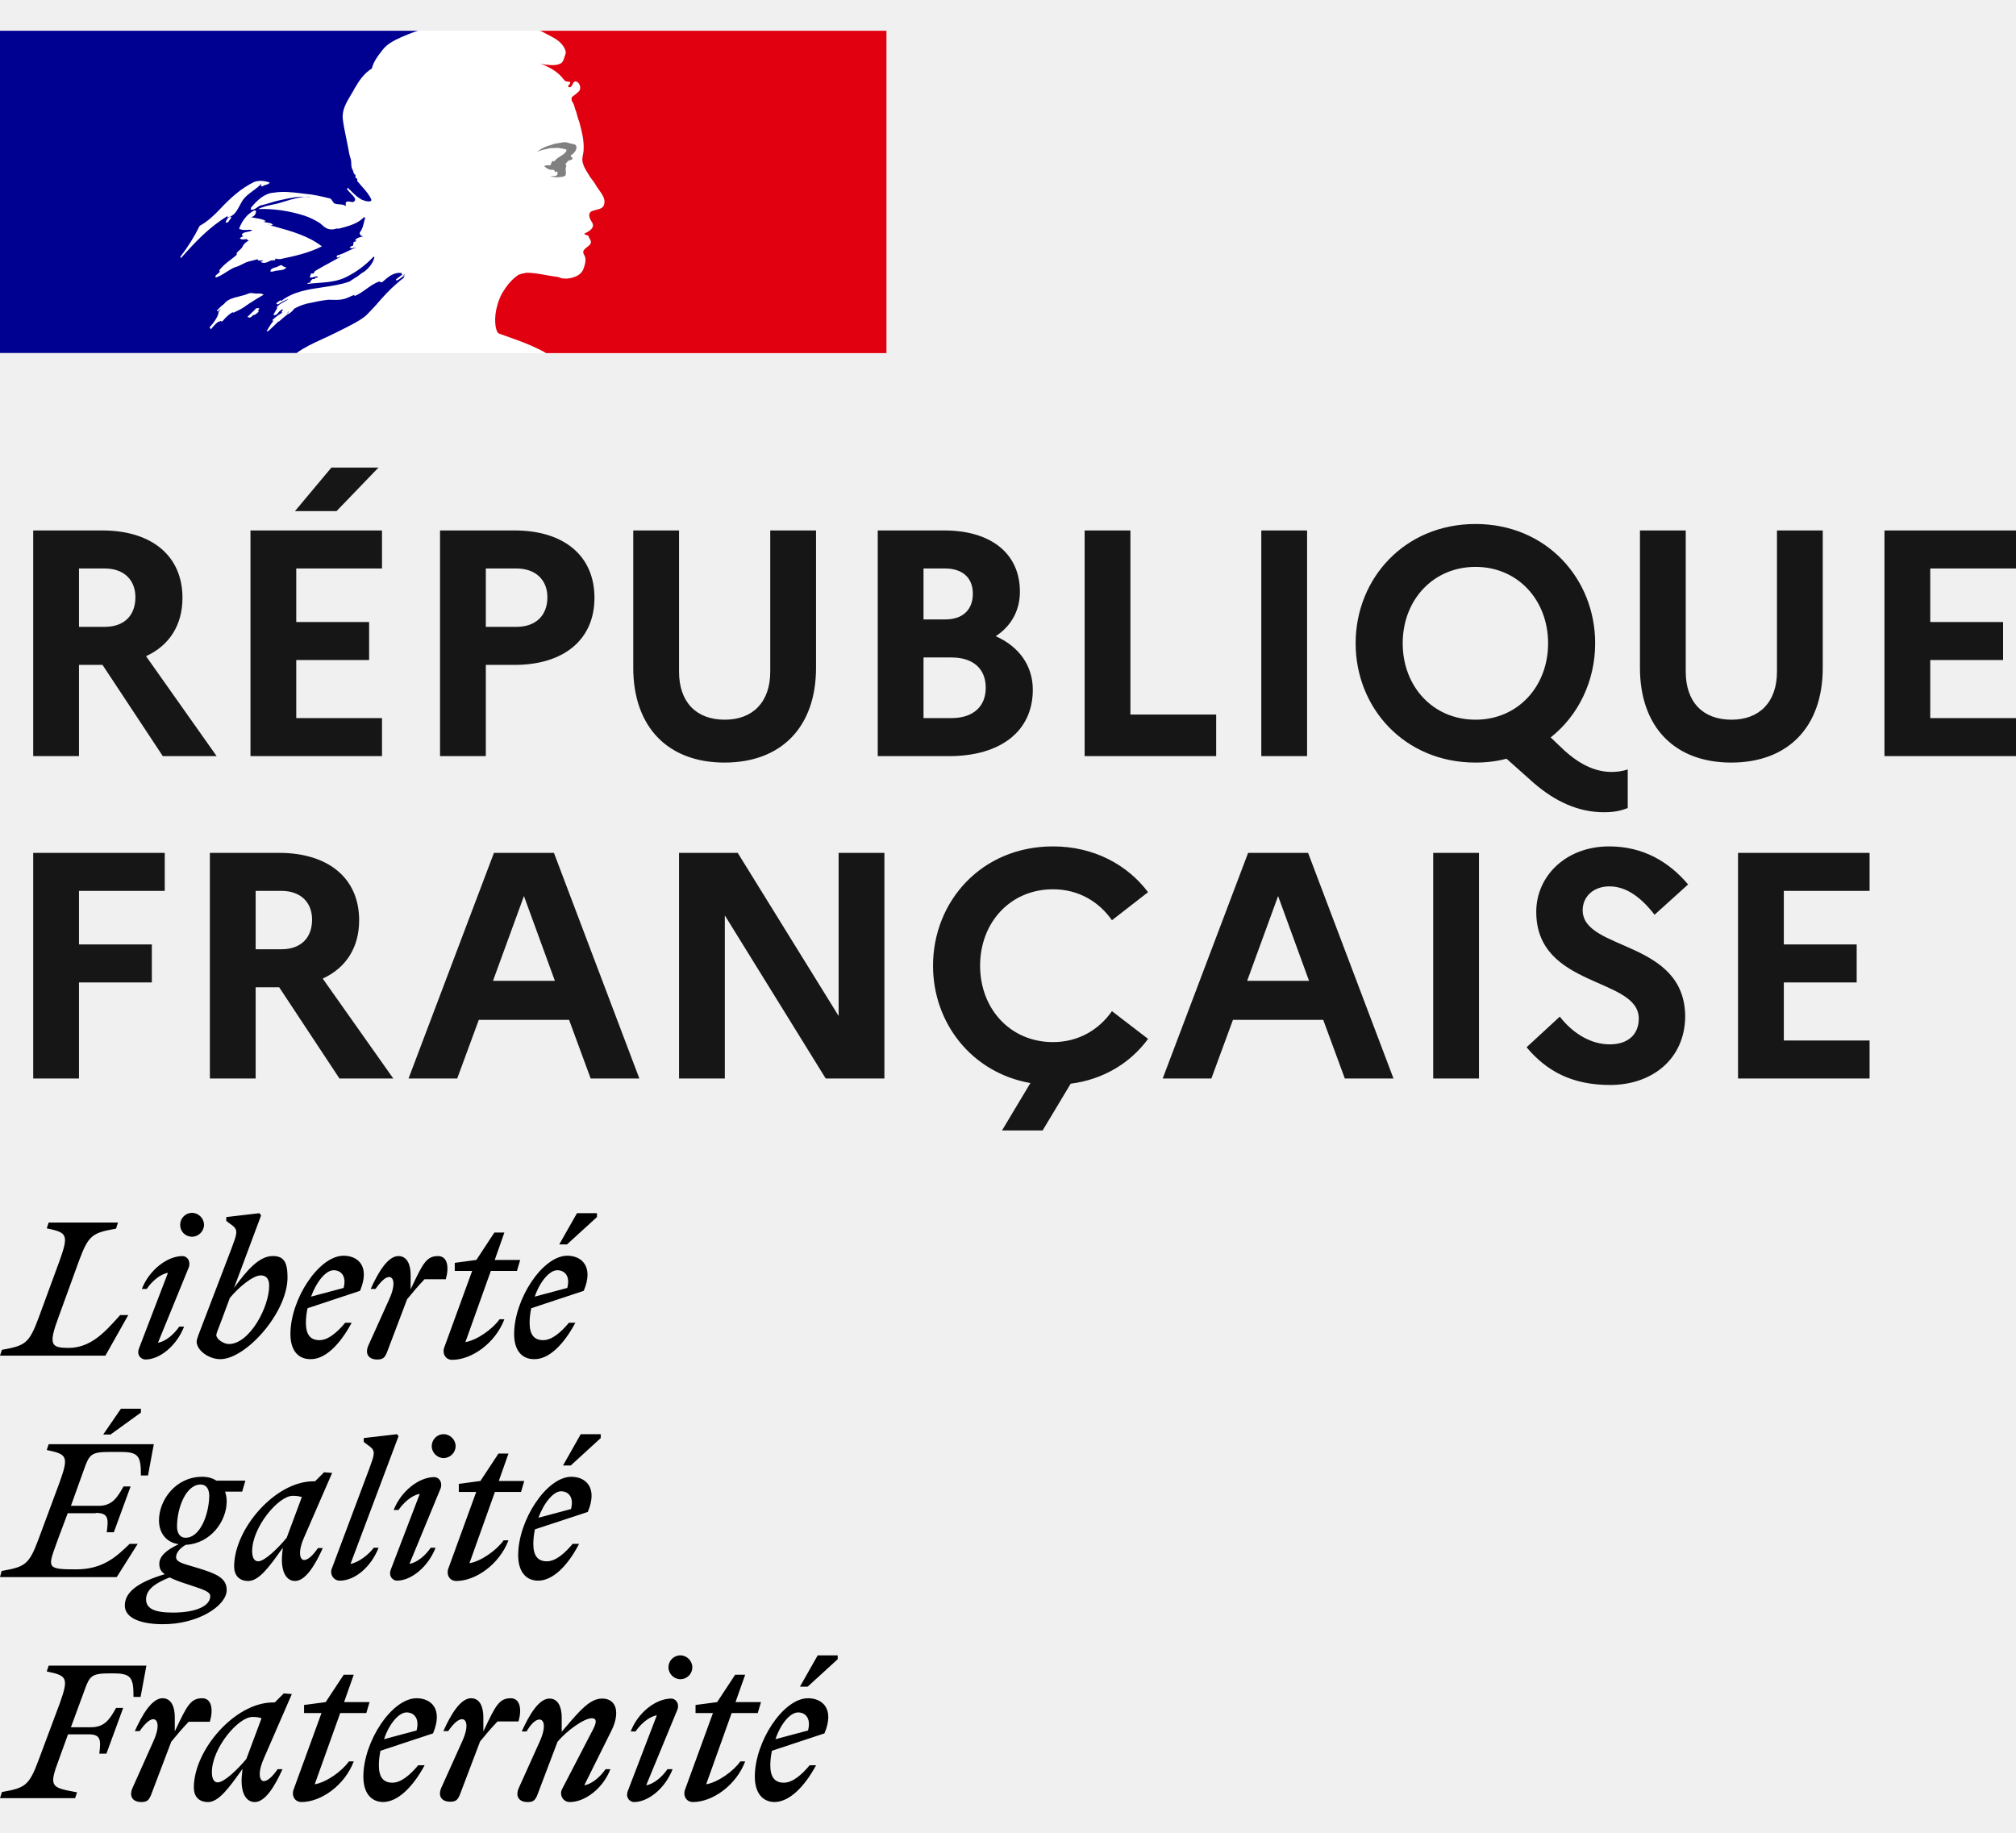
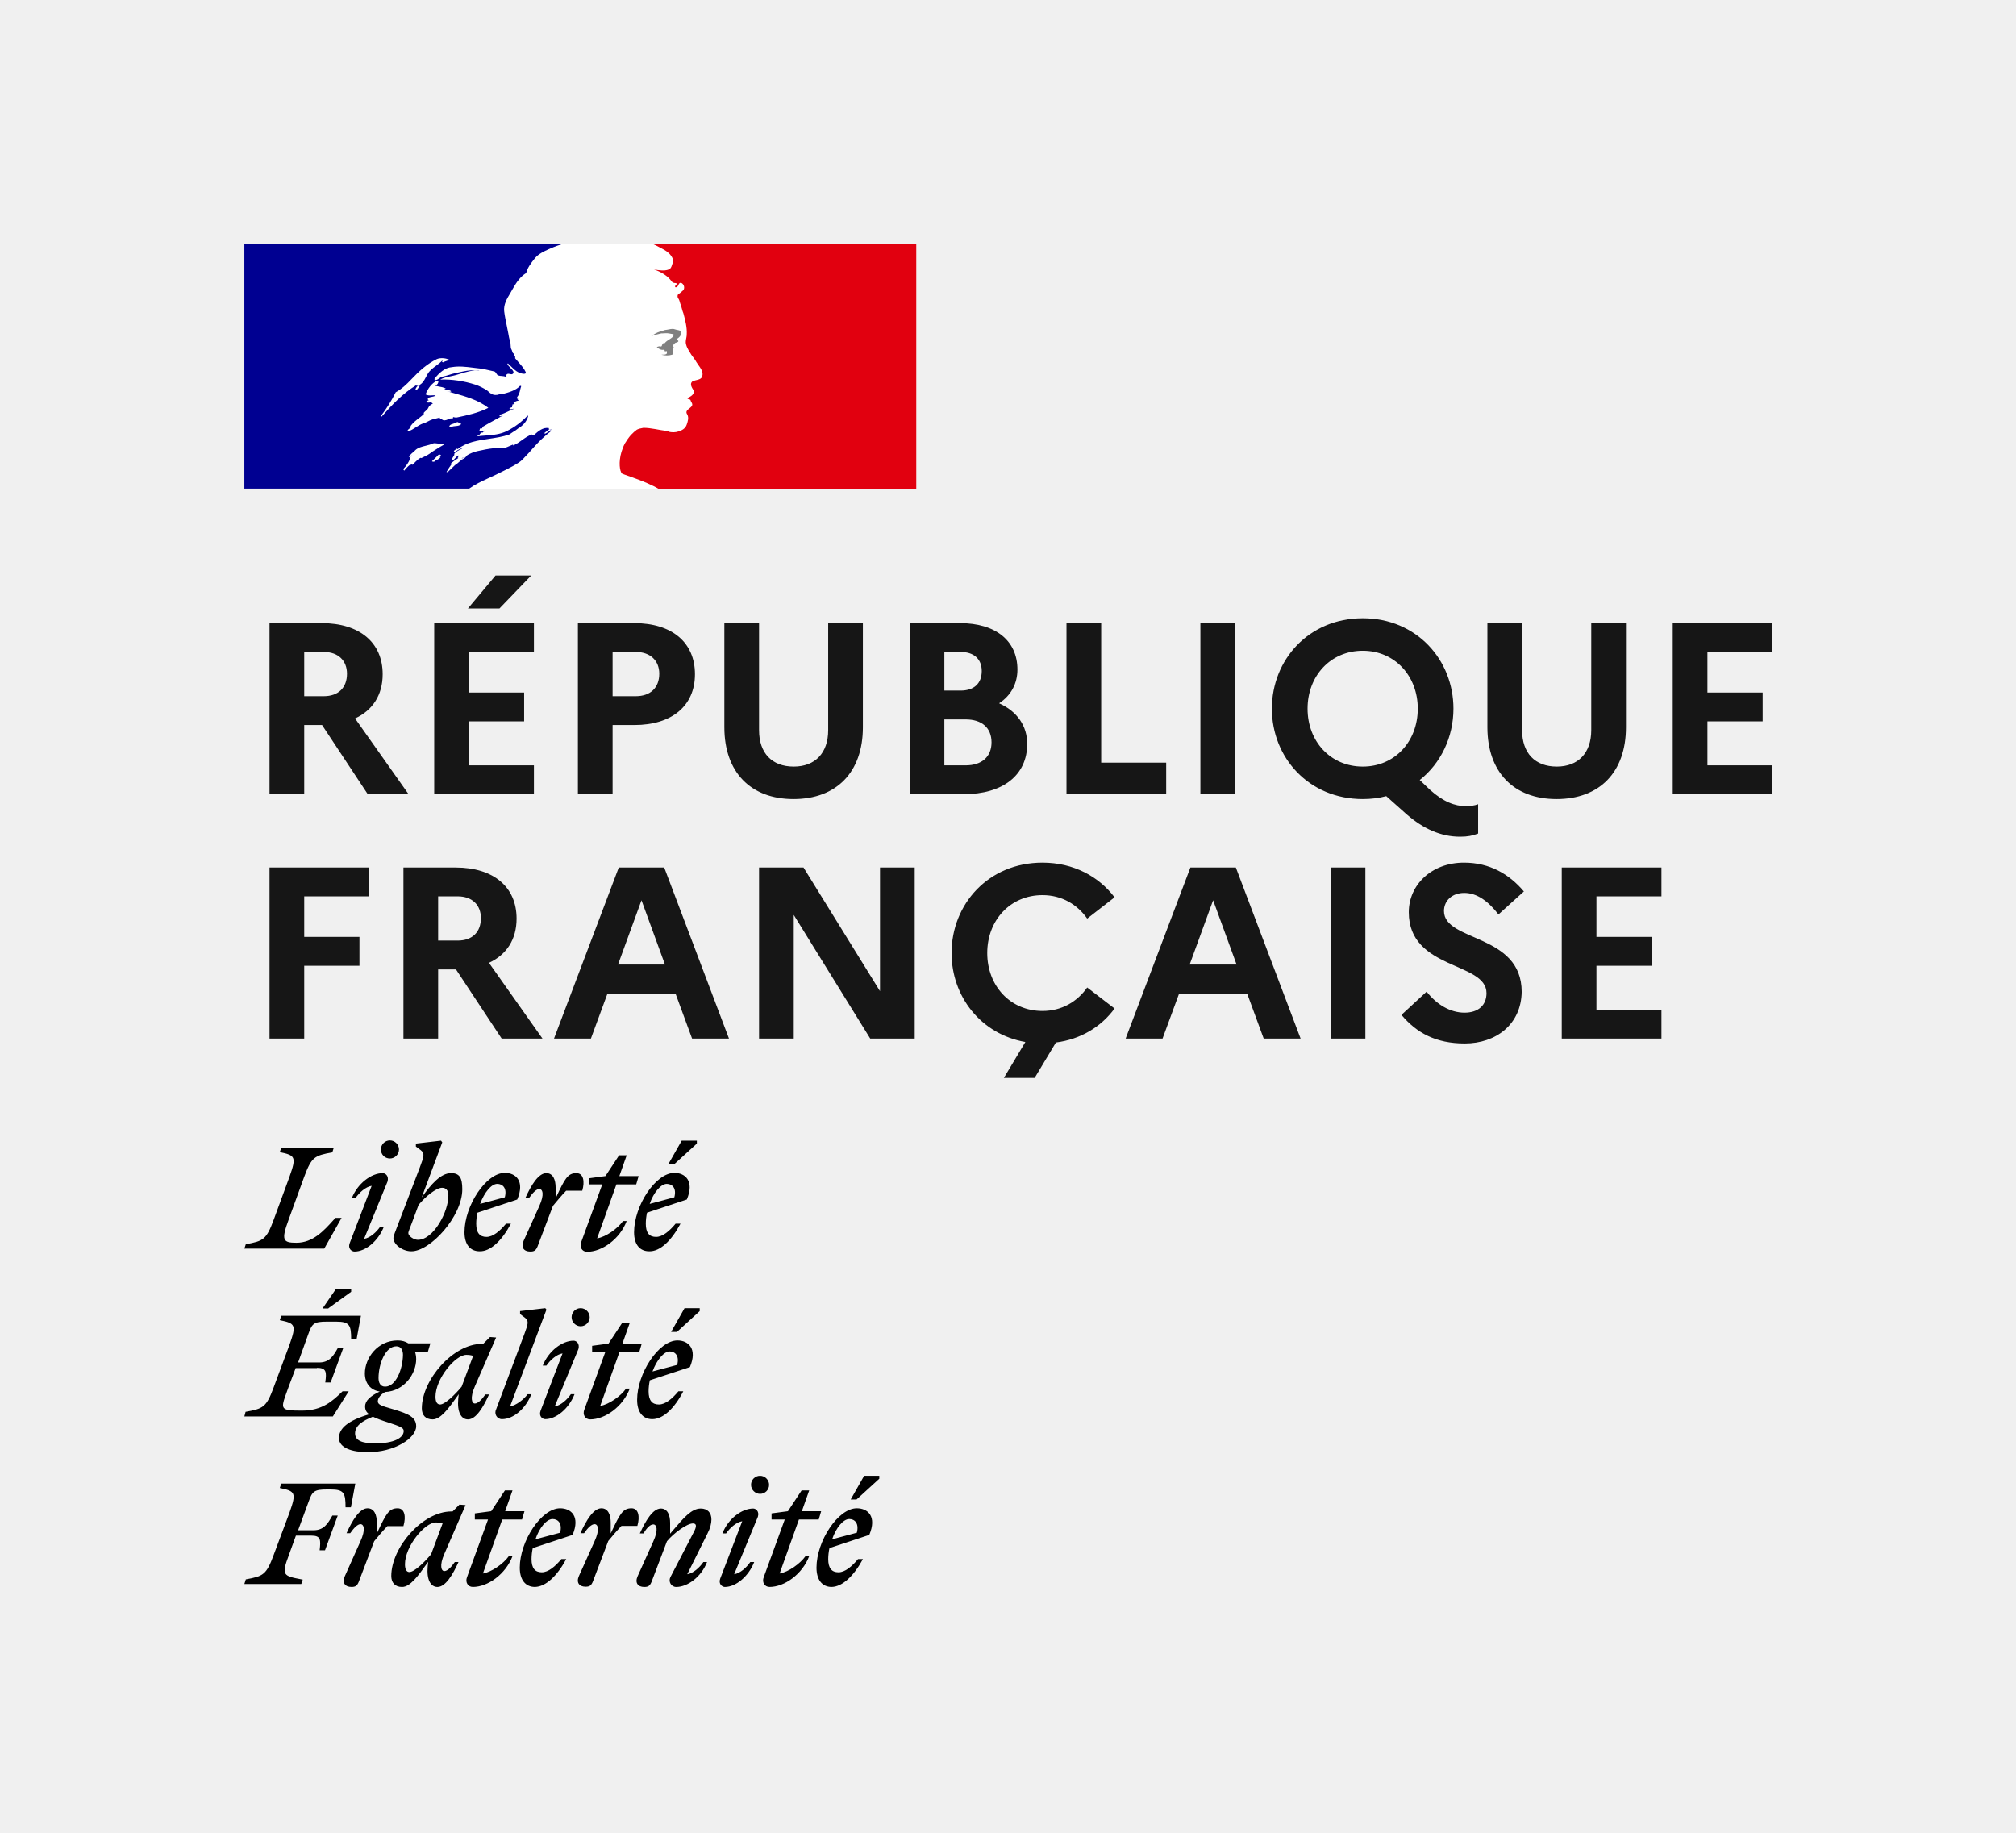
- <svg xmlns="http://www.w3.org/2000/svg" width="99" height="90" viewBox="12 12 75.039 65.93" fill="none">
+ <svg xmlns="http://www.w3.org/2000/svg" width="99" height="90" viewBox="0 0 99 90" fill="none">
  <rect width="33" height="12" transform="translate(12 12)" fill="white" />
  <path d="M22.656 22.55C22.66 22.55 22.664 22.544 22.664 22.544C22.696 22.52 22.728 22.491 22.756 22.456C22.752 22.456 22.748 22.456 22.744 22.45C22.716 22.479 22.684 22.515 22.656 22.55Z" fill="#000091" />
  <path d="M27.069 21.063L27 21.123C27.04 21.113 27.069 21.103 27.069 21.063Z" fill="#000091" />
  <path d="M25.643 22.582C25.77 22.453 25.898 22.317 26.026 22.177H26.022C26.262 21.904 26.495 21.643 26.774 21.405C26.859 21.327 26.94 21.261 27.018 21.206C27.029 21.195 27.035 21.178 27.041 21.161C27.047 21.144 27.052 21.127 27.064 21.117C27.009 21.138 26.965 21.171 26.921 21.205C26.875 21.239 26.829 21.274 26.77 21.296C26.747 21.296 26.723 21.273 26.747 21.249C26.828 21.191 26.909 21.128 26.987 21.066H26.971C26.948 21.066 26.948 21.043 26.948 21.019C26.66 20.974 26.438 21.171 26.24 21.347L26.227 21.358C26.197 21.374 26.168 21.358 26.145 21.346C26.133 21.34 26.123 21.335 26.115 21.335C25.94 21.394 25.788 21.502 25.636 21.611C25.496 21.712 25.355 21.813 25.193 21.877V21.83C25.138 21.849 25.084 21.873 25.03 21.898C24.95 21.934 24.87 21.971 24.787 21.989C24.635 22.025 24.494 22.02 24.358 22.016C24.313 22.014 24.269 22.013 24.225 22.013C23.977 22.038 23.732 22.091 23.487 22.144L23.408 22.161C23.404 22.163 23.4 22.164 23.396 22.165C23.392 22.166 23.388 22.167 23.384 22.169C23.237 22.208 23.102 22.262 22.966 22.34L22.951 22.348C22.945 22.355 22.94 22.361 22.935 22.367C22.929 22.374 22.924 22.381 22.919 22.387C22.873 22.442 22.83 22.488 22.765 22.523C22.667 22.572 22.583 22.648 22.5 22.722C22.465 22.754 22.429 22.786 22.393 22.816C22.385 22.823 22.369 22.827 22.358 22.827C22.238 22.944 22.118 23.061 21.994 23.174C21.986 23.182 21.951 23.186 21.924 23.182C21.924 23.182 21.928 23.182 21.928 23.178L21.939 23.154L21.998 23.061C22.009 23.043 22.02 23.026 22.03 23.008C22.041 22.991 22.052 22.973 22.063 22.956C22.094 22.909 22.125 22.862 22.16 22.819C22.168 22.808 22.168 22.796 22.16 22.788C22.152 22.78 22.141 22.776 22.129 22.776C22.242 22.668 22.373 22.574 22.509 22.492V22.488C22.493 22.492 22.47 22.48 22.482 22.465C22.493 22.451 22.502 22.434 22.511 22.419L22.52 22.402C22.523 22.399 22.523 22.396 22.524 22.393C22.525 22.39 22.526 22.387 22.528 22.383C22.526 22.379 22.523 22.376 22.52 22.373C22.518 22.37 22.515 22.367 22.513 22.364L22.489 22.379C22.461 22.397 22.432 22.416 22.408 22.438C22.391 22.452 22.375 22.473 22.359 22.493C22.323 22.538 22.286 22.586 22.23 22.586C22.226 22.586 22.207 22.586 22.195 22.582C22.183 22.582 22.176 22.578 22.172 22.574C22.172 22.572 22.172 22.571 22.172 22.57C22.173 22.57 22.174 22.57 22.176 22.57C22.176 22.57 22.18 22.566 22.18 22.562C22.18 22.562 22.18 22.558 22.183 22.558C22.186 22.555 22.187 22.552 22.189 22.549C22.191 22.546 22.193 22.543 22.195 22.539C22.197 22.535 22.199 22.532 22.201 22.529C22.203 22.526 22.205 22.523 22.207 22.519C22.209 22.517 22.21 22.515 22.211 22.512C22.212 22.509 22.213 22.506 22.215 22.504L22.219 22.496C22.223 22.489 22.227 22.481 22.23 22.473C22.232 22.469 22.234 22.466 22.236 22.463C22.238 22.46 22.24 22.457 22.242 22.453C22.247 22.445 22.252 22.437 22.257 22.428C22.262 22.419 22.267 22.41 22.273 22.402C22.276 22.395 22.28 22.387 22.288 22.379C22.292 22.371 22.296 22.364 22.3 22.358C22.304 22.351 22.308 22.344 22.311 22.336C22.323 22.317 22.311 22.301 22.296 22.297C22.338 22.243 22.389 22.196 22.451 22.161H22.443C22.497 22.134 22.552 22.103 22.606 22.071C22.638 22.053 22.671 22.034 22.703 22.017C22.714 22.005 22.726 21.993 22.741 21.986C22.613 22.029 22.497 22.087 22.385 22.165C22.385 22.165 22.354 22.177 22.346 22.184C22.346 22.184 22.323 22.192 22.292 22.165C22.288 22.161 22.288 22.157 22.288 22.149C22.302 22.122 22.329 22.104 22.359 22.085C22.381 22.071 22.404 22.056 22.424 22.036C22.447 22.036 22.466 22.036 22.466 22.06C22.912 21.71 23.462 21.629 24.014 21.548C24.354 21.498 24.694 21.448 25.011 21.335C25.044 21.312 25.078 21.289 25.112 21.267C25.146 21.244 25.18 21.222 25.213 21.199C25.269 21.175 25.32 21.135 25.373 21.092C25.426 21.05 25.482 21.006 25.55 20.973C25.728 20.836 25.863 20.68 25.933 20.451C25.933 20.427 25.91 20.404 25.91 20.404C25.616 20.719 25.279 20.969 24.918 21.152C24.575 21.333 24.207 21.36 23.842 21.387C23.705 21.397 23.569 21.407 23.435 21.425C23.458 21.378 23.504 21.378 23.547 21.378C23.547 21.323 23.573 21.299 23.608 21.268C23.617 21.26 23.626 21.251 23.636 21.241H23.702C23.714 21.241 23.719 21.23 23.725 21.218C23.731 21.206 23.737 21.195 23.748 21.195C23.795 21.195 23.861 21.171 23.837 21.171C23.802 21.126 23.75 21.144 23.693 21.164C23.639 21.183 23.579 21.204 23.524 21.171C23.544 21.149 23.55 21.122 23.556 21.097C23.562 21.071 23.567 21.047 23.59 21.035H23.679C23.679 20.988 23.725 20.945 23.725 20.945C23.927 20.824 24.122 20.718 24.314 20.614C24.442 20.544 24.568 20.476 24.694 20.404C24.668 20.404 24.646 20.414 24.624 20.424C24.589 20.441 24.556 20.456 24.515 20.427C24.539 20.427 24.539 20.411 24.539 20.394C24.539 20.378 24.539 20.361 24.562 20.361C24.707 20.322 24.837 20.259 24.969 20.195C25.062 20.15 25.157 20.104 25.259 20.065C25.229 20.065 25.201 20.073 25.173 20.081C25.12 20.096 25.07 20.111 25.011 20.065C25.027 20.057 25.039 20.047 25.051 20.038C25.076 20.018 25.1 19.999 25.147 19.999V19.932C25.147 19.909 25.17 19.909 25.193 19.909C25.17 19.909 25.147 19.886 25.147 19.886C25.159 19.861 25.183 19.856 25.21 19.85C25.234 19.845 25.261 19.84 25.282 19.819C25.259 19.819 25.216 19.819 25.216 19.796C25.282 19.706 25.395 19.683 25.507 19.66C25.495 19.636 25.473 19.636 25.454 19.636C25.434 19.636 25.418 19.636 25.418 19.613C25.418 19.59 25.441 19.59 25.464 19.59H25.418C25.381 19.571 25.388 19.538 25.392 19.516C25.394 19.51 25.395 19.504 25.395 19.5C25.486 19.393 25.516 19.266 25.545 19.14C25.56 19.079 25.575 19.017 25.596 18.958C25.573 18.958 25.55 18.958 25.55 18.935C25.332 19.177 24.987 19.268 24.659 19.355L24.628 19.364H24.515C24.403 19.41 24.244 19.41 24.132 19.34C24.078 19.312 24.04 19.277 23.999 19.239C23.972 19.214 23.943 19.188 23.907 19.161C23.725 19.048 23.547 18.958 23.346 18.888C22.784 18.709 22.199 18.616 21.614 18.639C21.777 18.549 21.951 18.513 22.127 18.477C22.218 18.458 22.309 18.439 22.4 18.413C22.458 18.396 22.515 18.378 22.572 18.361C22.893 18.263 23.205 18.167 23.547 18.187C23.502 18.171 23.445 18.177 23.392 18.182C23.367 18.185 23.343 18.187 23.322 18.187C23.063 18.168 22.802 18.225 22.529 18.285C22.471 18.298 22.413 18.311 22.354 18.323C22.247 18.346 22.145 18.378 22.044 18.41C21.931 18.445 21.819 18.48 21.699 18.503C21.647 18.52 21.606 18.551 21.565 18.581C21.5 18.628 21.437 18.674 21.339 18.662V18.592C21.564 18.319 21.835 18.051 22.195 18.027C22.543 17.971 22.872 18.011 23.214 18.053C23.272 18.06 23.33 18.067 23.388 18.074C23.669 18.097 23.932 18.159 24.215 18.227L24.244 18.234C24.306 18.234 24.341 18.288 24.375 18.341C24.402 18.384 24.429 18.426 24.469 18.436C24.524 18.455 24.579 18.459 24.634 18.462C24.715 18.468 24.795 18.473 24.876 18.526C24.876 18.51 24.873 18.495 24.87 18.48C24.865 18.45 24.86 18.421 24.876 18.39C24.926 18.339 24.983 18.353 25.039 18.366C25.083 18.376 25.127 18.387 25.166 18.366C25.289 18.29 25.174 18.173 25.058 18.056C25.003 17.999 24.947 17.943 24.918 17.891C24.918 17.867 24.942 17.844 24.942 17.844C24.992 17.89 25.04 17.937 25.087 17.984C25.204 18.101 25.319 18.215 25.48 18.296C25.592 18.343 25.863 18.409 25.817 18.273C25.737 18.096 25.601 17.943 25.464 17.788C25.408 17.725 25.351 17.661 25.298 17.595V17.505C25.262 17.505 25.254 17.492 25.244 17.475C25.24 17.47 25.237 17.464 25.232 17.458V17.369C25.175 17.339 25.163 17.292 25.15 17.244C25.142 17.217 25.135 17.19 25.12 17.166C25.081 17.103 25.078 17.026 25.075 16.946C25.073 16.883 25.07 16.817 25.05 16.757C25.003 16.621 24.984 16.508 24.961 16.371C24.936 16.232 24.908 16.099 24.881 15.968C24.833 15.737 24.787 15.516 24.759 15.284C24.724 14.954 24.89 14.674 25.061 14.389C25.112 14.304 25.163 14.219 25.209 14.131C25.368 13.858 25.546 13.59 25.84 13.406C25.904 13.14 26.079 12.919 26.253 12.698L26.266 12.682C26.438 12.468 26.724 12.337 26.936 12.241L26.96 12.23C27.273 12.09 27.556 12 27.56 12H12V23.996H23.04C23.335 23.782 23.628 23.647 23.977 23.486C24.137 23.413 24.308 23.334 24.496 23.24C24.536 23.22 24.583 23.197 24.636 23.171C24.951 23.016 25.453 22.769 25.643 22.582ZM22.14 20.963C22.096 20.968 22.049 20.972 22.067 20.937C22.083 20.858 22.164 20.835 22.243 20.812C22.276 20.802 22.31 20.792 22.338 20.778L22.351 20.771L22.36 20.766C22.404 20.743 22.457 20.715 22.497 20.731C22.523 20.769 22.556 20.779 22.588 20.788C22.612 20.796 22.635 20.802 22.655 20.821C22.571 20.905 22.474 20.913 22.375 20.921C22.309 20.927 22.242 20.933 22.179 20.96C22.168 20.96 22.154 20.962 22.14 20.963ZM18.713 20.415C18.713 20.439 18.736 20.462 18.736 20.462C19.278 19.851 19.77 19.328 20.467 18.896C20.486 18.888 20.479 18.898 20.47 18.911C20.456 18.93 20.437 18.957 20.491 18.943C20.721 18.89 20.825 18.692 20.926 18.5C20.952 18.45 20.978 18.401 21.006 18.354C21.111 18.182 21.262 18.072 21.413 17.961C21.522 17.881 21.632 17.8 21.726 17.696C21.726 17.719 21.726 17.743 21.703 17.766C21.726 17.79 21.75 17.79 21.773 17.79C21.814 17.759 21.858 17.746 21.901 17.734C21.956 17.718 22.007 17.703 22.044 17.653C21.866 17.583 21.637 17.56 21.459 17.63C20.986 17.856 20.584 18.218 20.2 18.627C19.968 18.873 19.727 19.102 19.433 19.262C19.232 19.667 19.007 20.03 18.713 20.415ZM20.604 18.966C20.592 18.991 20.579 19.003 20.568 19.016C20.557 19.027 20.547 19.037 20.538 19.056C20.515 19.102 20.491 19.122 20.449 19.145C20.426 19.145 20.402 19.145 20.402 19.122C20.426 19.032 20.491 18.943 20.581 18.92C20.604 18.924 20.604 18.947 20.604 18.966ZM21.594 22.426C21.614 22.407 21.637 22.384 21.648 22.36C21.668 22.313 21.548 22.325 21.528 22.337C21.511 22.351 21.5 22.365 21.486 22.382L21.482 22.387C21.466 22.406 21.447 22.423 21.428 22.441C21.415 22.453 21.402 22.464 21.389 22.477C21.335 22.532 21.281 22.586 21.223 22.637C21.184 22.672 21.308 22.687 21.335 22.664C21.366 22.641 21.393 22.613 21.42 22.586C21.43 22.586 21.441 22.584 21.448 22.583L21.452 22.582L21.455 22.582C21.519 22.561 21.567 22.516 21.613 22.473L21.625 22.461C21.641 22.446 21.621 22.43 21.594 22.426ZM21.244 22.173C21.244 22.173 21.243 22.173 21.243 22.173C21.243 22.174 21.243 22.175 21.243 22.177C21.219 22.193 21.195 22.21 21.172 22.226C21.111 22.269 21.051 22.312 20.987 22.348C20.925 22.383 20.863 22.413 20.799 22.443C20.762 22.46 20.726 22.478 20.689 22.496C20.689 22.496 20.689 22.492 20.685 22.492C20.677 22.481 20.662 22.477 20.646 22.485C20.561 22.531 20.487 22.594 20.421 22.66C20.41 22.668 20.398 22.679 20.39 22.691L20.355 22.726V22.73C20.34 22.746 20.325 22.761 20.305 22.785C20.301 22.789 20.298 22.793 20.295 22.797C20.29 22.804 20.284 22.811 20.274 22.816C20.259 22.824 20.22 22.824 20.224 22.8V22.796C20.212 22.804 20.197 22.812 20.185 22.816C20.179 22.82 20.174 22.823 20.168 22.826C20.162 22.828 20.156 22.831 20.15 22.835C20.146 22.831 20.139 22.831 20.135 22.831C20.131 22.831 20.123 22.831 20.119 22.835C20.11 22.843 20.101 22.85 20.092 22.858C20.074 22.872 20.056 22.887 20.038 22.905C19.991 22.948 19.949 22.995 19.906 23.046C19.906 23.046 19.906 23.049 19.902 23.049C19.902 23.052 19.901 23.052 19.9 23.053C19.899 23.054 19.898 23.055 19.898 23.057L19.891 23.065C19.889 23.067 19.888 23.068 19.887 23.069C19.886 23.071 19.885 23.073 19.883 23.073L19.879 23.077C19.875 23.085 19.871 23.092 19.864 23.1C19.86 23.104 19.852 23.108 19.844 23.108C19.84 23.104 19.837 23.1 19.837 23.096C19.834 23.094 19.834 23.092 19.833 23.09C19.832 23.088 19.831 23.087 19.829 23.085C19.825 23.079 19.822 23.073 19.819 23.067C19.816 23.061 19.813 23.055 19.809 23.049V23.046C19.809 23.044 19.808 23.042 19.807 23.04C19.806 23.038 19.805 23.036 19.805 23.034L19.875 22.952L19.879 22.948C19.883 22.944 19.887 22.939 19.891 22.935C19.895 22.93 19.898 22.925 19.902 22.921C19.908 22.913 19.915 22.905 19.922 22.898C19.928 22.89 19.935 22.882 19.941 22.874C19.943 22.87 19.945 22.867 19.947 22.864C19.949 22.862 19.951 22.859 19.953 22.855C19.976 22.824 19.999 22.792 20.022 22.757V22.753C20.026 22.75 20.03 22.746 20.03 22.738C20.042 22.722 20.053 22.707 20.061 22.691L20.084 22.644V22.64L20.088 22.637C20.088 22.635 20.089 22.634 20.09 22.633C20.091 22.632 20.092 22.631 20.092 22.629C20.096 22.619 20.1 22.61 20.104 22.602C20.108 22.593 20.111 22.584 20.115 22.574V22.57L20.119 22.555C20.121 22.551 20.122 22.547 20.123 22.543C20.124 22.539 20.125 22.535 20.127 22.531V22.527C20.129 22.522 20.13 22.516 20.131 22.51C20.132 22.504 20.133 22.498 20.135 22.492C20.135 22.488 20.135 22.481 20.131 22.477C20.154 22.434 20.185 22.395 20.22 22.356C20.218 22.356 20.216 22.357 20.214 22.358C20.213 22.359 20.212 22.359 20.211 22.36C20.21 22.36 20.209 22.36 20.208 22.36C20.191 22.371 20.176 22.385 20.161 22.4C20.149 22.412 20.137 22.424 20.123 22.434C20.1 22.453 20.053 22.422 20.084 22.399C20.104 22.383 20.119 22.368 20.135 22.352C20.135 22.352 20.135 22.348 20.139 22.348C20.154 22.334 20.169 22.318 20.184 22.302C20.206 22.278 20.229 22.254 20.255 22.235C20.282 22.216 20.301 22.2 20.325 22.181C20.328 22.177 20.332 22.173 20.336 22.173C20.352 22.154 20.367 22.134 20.387 22.114C20.387 22.114 20.39 22.114 20.39 22.111C20.523 21.982 20.71 21.936 20.901 21.89C21.021 21.86 21.143 21.831 21.254 21.779C21.317 21.753 21.387 21.764 21.456 21.774C21.51 21.782 21.565 21.79 21.614 21.779C21.68 21.779 21.75 21.779 21.816 21.826C21.663 21.908 21.517 22.001 21.372 22.093C21.33 22.12 21.288 22.147 21.246 22.173C21.245 22.173 21.245 22.173 21.244 22.173ZM21.728 20.585C21.71 20.587 21.698 20.588 21.708 20.599C21.774 20.665 21.91 20.642 22.003 20.591C22.069 20.544 22.138 20.544 22.227 20.544C22.25 20.544 22.25 20.501 22.25 20.478C22.316 20.501 22.363 20.501 22.429 20.501C22.967 20.388 23.486 20.275 23.982 20.026C23.48 19.638 22.862 19.466 22.256 19.297C22.155 19.268 22.055 19.241 21.956 19.212C21.978 19.212 22 19.219 22.022 19.226C22.066 19.241 22.111 19.256 22.158 19.212C22.096 19.163 22.028 19.153 21.96 19.144C21.904 19.136 21.848 19.129 21.797 19.099C21.803 19.099 21.809 19.1 21.816 19.101C21.839 19.106 21.869 19.111 21.886 19.075C21.769 19.016 21.651 18.996 21.532 18.976C21.471 18.965 21.41 18.955 21.348 18.939C21.46 18.916 21.53 18.826 21.53 18.713C21.53 18.69 21.484 18.69 21.46 18.69C21.193 18.826 21.011 19.075 20.899 19.367C21 19.427 21.109 19.42 21.216 19.413C21.277 19.41 21.337 19.406 21.395 19.414C21.344 19.462 21.27 19.476 21.2 19.488C21.173 19.493 21.148 19.497 21.123 19.504C21.054 19.519 20.988 19.57 21.011 19.617C21.026 19.636 21.042 19.644 21.061 19.648C21.011 19.664 20.965 19.687 20.922 19.73C20.986 19.78 21.051 19.77 21.116 19.761C21.142 19.757 21.168 19.753 21.193 19.753C21.193 19.782 21.212 19.791 21.231 19.801C21.241 19.806 21.251 19.811 21.259 19.819C21.147 19.862 21.058 19.956 21.034 20.022C21.006 20.09 20.955 20.133 20.904 20.177C20.87 20.206 20.836 20.235 20.81 20.271V20.341C20.735 20.408 20.658 20.467 20.582 20.526C20.426 20.645 20.275 20.762 20.155 20.93C20.178 20.93 20.178 20.953 20.178 20.977C20.157 21.009 20.126 21.031 20.097 21.052C20.064 21.077 20.032 21.101 20.019 21.136C20.019 21.16 20.019 21.183 20.043 21.183C20.185 21.136 20.308 21.057 20.428 20.979C20.538 20.909 20.645 20.84 20.763 20.797C20.86 20.774 20.943 20.73 21.025 20.688C21.095 20.652 21.163 20.616 21.236 20.595C21.292 20.583 21.354 20.567 21.416 20.55C21.478 20.533 21.54 20.517 21.596 20.505C21.596 20.529 21.596 20.552 21.619 20.552H21.797C21.786 20.578 21.752 20.582 21.728 20.585Z" fill-rule="evenodd" clip-rule="evenodd" fill="#000091" />
  <path d="M45 12H32.097C32.097 12 32.12 12.004 32.218 12.055C32.323 12.109 32.459 12.183 32.541 12.226C32.709 12.312 32.869 12.421 32.974 12.589C33.021 12.655 33.087 12.792 33.044 12.882C32.998 12.995 32.974 13.178 32.861 13.221C32.725 13.291 32.545 13.291 32.385 13.268C32.295 13.268 32.206 13.245 32.112 13.221C32.452 13.358 32.771 13.518 32.998 13.834C33.021 13.88 33.111 13.9 33.2 13.9C33.224 13.9 33.224 13.947 33.224 13.966C33.177 14.013 33.134 14.036 33.158 14.103H33.224C33.337 14.056 33.314 13.83 33.474 13.9C33.587 13.966 33.633 14.126 33.563 14.239C33.474 14.329 33.384 14.399 33.29 14.466C33.267 14.512 33.267 14.579 33.29 14.626C33.356 14.715 33.38 14.805 33.403 14.899C33.474 15.059 33.493 15.238 33.563 15.398C33.653 15.737 33.743 16.077 33.723 16.42C33.723 16.599 33.633 16.759 33.7 16.943C33.747 17.122 33.86 17.259 33.949 17.419C34.039 17.555 34.129 17.645 34.199 17.782C34.336 18.008 34.585 18.234 34.472 18.507C34.406 18.667 34.156 18.644 33.996 18.733C33.86 18.847 33.973 19.03 34.043 19.143C34.156 19.346 33.907 19.482 33.747 19.553C33.793 19.623 33.883 19.599 33.907 19.642C33.93 19.756 34.043 19.822 33.973 19.939C33.883 20.075 33.61 20.142 33.747 20.349C33.836 20.509 33.778 20.684 33.723 20.848C33.657 21.051 33.474 21.14 33.314 21.187C33.177 21.234 33.017 21.234 32.885 21.211C32.838 21.187 32.795 21.164 32.748 21.164C32.362 21.117 31.976 21.008 31.593 21.008C31.48 21.031 31.367 21.051 31.277 21.098C31.176 21.172 31.082 21.254 31.004 21.339C31.004 21.339 31.004 21.339 31 21.343C30.985 21.363 30.965 21.378 30.95 21.398C30.942 21.41 30.93 21.421 30.922 21.433C30.915 21.441 30.911 21.449 30.903 21.456C30.837 21.538 30.778 21.628 30.724 21.718C30.72 21.726 30.716 21.73 30.712 21.733C30.708 21.745 30.7 21.753 30.692 21.765C30.618 21.901 30.564 22.042 30.521 22.182C30.365 22.701 30.435 23.146 30.544 23.255C30.575 23.286 31.293 23.509 31.792 23.731C32.026 23.836 32.19 23.914 32.327 24H44.996V12H45Z" fill="#E1000F" />
  <path d="M32.863 16.375C32.953 16.398 33.089 16.398 33.089 16.445C33.042 16.624 32.774 16.671 32.638 16.854H32.567C32.501 16.901 32.521 17.014 32.455 17.014C32.389 16.99 32.319 17.014 32.252 17.037C32.342 17.127 32.455 17.197 32.591 17.174C32.614 17.174 32.657 17.22 32.657 17.263C32.657 17.263 32.68 17.263 32.704 17.24C32.727 17.24 32.75 17.24 32.75 17.263V17.353C32.684 17.442 32.567 17.399 32.478 17.419C32.661 17.466 32.84 17.466 32.999 17.419C33.136 17.372 32.999 17.146 33.089 17.033C33.042 17.033 33.089 16.963 33.042 16.963C33.089 16.916 33.132 16.85 33.178 16.827C33.225 16.827 33.291 16.803 33.314 16.757C33.314 16.71 33.225 16.69 33.244 16.644C33.381 16.554 33.493 16.418 33.447 16.281C33.423 16.211 33.244 16.211 33.132 16.168C33.019 16.125 32.883 16.168 32.746 16.192C32.634 16.192 32.521 16.262 32.408 16.281C32.248 16.328 32.112 16.418 31.98 16.507C32.139 16.441 32.295 16.418 32.478 16.371C32.614 16.375 32.727 16.344 32.863 16.375" fill="#808080" />
  <path d="M13.236 39V30.6H15.804C17.652 30.6 18.792 31.548 18.792 33.108C18.792 34.128 18.3 34.884 17.436 35.28L20.064 39H18.06L15.816 35.604H14.94V39H13.236ZM15.9 32.016H14.94V34.188H15.9C16.62 34.188 17.04 33.768 17.04 33.084C17.04 32.448 16.62 32.016 15.9 32.016ZM24.527 29.88H22.979L24.335 28.26H26.087L24.527 29.88ZM21.323 39V30.6H26.219V32.016H23.027V34.008H25.739V35.424H23.027V37.584H26.219V39H21.323ZM28.379 39V30.6H31.151C32.999 30.6 34.127 31.548 34.127 33.108C34.127 34.656 32.999 35.604 31.151 35.604H30.083V39H28.379ZM31.223 32.016H30.083V34.188H31.223C31.943 34.188 32.375 33.768 32.375 33.084C32.375 32.448 31.943 32.016 31.223 32.016ZM40.67 35.856V30.6H42.374V35.712C42.374 37.92 41.078 39.24 38.967 39.24C36.867 39.24 35.571 37.92 35.571 35.712V30.6H37.275V35.856C37.275 36.984 37.91 37.644 38.978 37.644C40.023 37.644 40.67 36.984 40.67 35.856ZM44.671 39V30.6H47.143C48.895 30.6 49.963 31.464 49.963 32.88C49.963 33.564 49.651 34.152 49.063 34.536C49.951 34.932 50.443 35.652 50.443 36.528C50.443 38.064 49.255 39 47.323 39H44.671ZM47.179 32.016H46.375V33.912H47.179C47.827 33.912 48.211 33.564 48.211 32.952C48.211 32.364 47.827 32.016 47.179 32.016ZM47.419 35.328H46.375V37.584H47.419C48.211 37.584 48.691 37.164 48.691 36.456C48.691 35.736 48.211 35.328 47.419 35.328ZM52.372 39V30.6H54.076V37.452H57.268V39H52.372ZM58.948 39V30.6H60.652V39H58.948ZM70.223 38.784C70.871 39.372 71.447 39.588 71.987 39.588C72.167 39.588 72.407 39.564 72.587 39.492V40.932C72.311 41.04 72.071 41.088 71.699 41.088C70.763 41.088 69.899 40.704 69.071 39.984L68.075 39.096C67.715 39.192 67.331 39.24 66.923 39.24C64.271 39.24 62.459 37.2 62.459 34.8C62.459 32.4 64.271 30.36 66.923 30.36C69.563 30.36 71.375 32.4 71.375 34.8C71.375 36.204 70.751 37.488 69.719 38.304L70.223 38.784ZM66.923 37.644C68.495 37.644 69.623 36.408 69.623 34.8C69.623 33.192 68.495 31.956 66.923 31.956C65.339 31.956 64.211 33.192 64.211 34.8C64.211 36.408 65.339 37.644 66.923 37.644ZM78.142 35.856V30.6H79.846V35.712C79.846 37.92 78.55 39.24 76.438 39.24C74.338 39.24 73.042 37.92 73.042 35.712V30.6H74.746V35.856C74.746 36.984 75.382 37.644 76.45 37.644C77.494 37.644 78.142 36.984 78.142 35.856ZM82.143 39V30.6H87.039V32.016H83.847V34.008H86.559V35.424H83.847V37.584H87.039V39H82.143ZM13.236 51V42.6H18.132V44.016H14.94V46.008H17.652V47.424H14.94V51H13.236ZM19.812 51V42.6H22.38C24.228 42.6 25.368 43.548 25.368 45.108C25.368 46.128 24.876 46.884 24.012 47.28L26.64 51H24.636L22.392 47.604H21.516V51H19.812ZM22.476 44.016H21.516V46.188H22.476C23.196 46.188 23.616 45.768 23.616 45.084C23.616 44.448 23.196 44.016 22.476 44.016ZM27.206 51L30.386 42.6H32.618L35.798 51H33.986L33.182 48.816H29.822L29.018 51H27.206ZM30.35 47.364H32.654L31.502 44.208L30.35 47.364ZM37.275 51V42.6H39.459L43.215 48.672V42.6H44.919V51H42.735L38.979 44.928V51H37.275ZM51.193 49.644C52.153 49.644 52.909 49.176 53.389 48.492L54.733 49.524C54.085 50.412 53.077 51.036 51.853 51.192L50.809 52.932H49.297L50.353 51.168C48.169 50.784 46.729 48.936 46.729 46.8C46.729 44.4 48.541 42.36 51.193 42.36C52.717 42.36 53.965 43.044 54.733 44.064L53.389 45.108C52.909 44.424 52.153 43.956 51.193 43.956C49.609 43.956 48.481 45.192 48.481 46.8C48.481 48.408 49.609 49.644 51.193 49.644ZM55.277 51L58.457 42.6H60.689L63.869 51H62.057L61.253 48.816H57.893L57.089 51H55.277ZM58.421 47.364H60.725L59.573 44.208L58.421 47.364ZM65.346 51V42.6H67.05V51H65.346ZM68.822 49.836L70.058 48.696C70.562 49.344 71.234 49.728 71.918 49.728C72.59 49.728 72.998 49.368 72.998 48.768C72.998 47.22 69.182 47.64 69.182 44.796C69.182 43.464 70.286 42.36 71.894 42.36C73.154 42.36 74.114 42.924 74.834 43.776L73.586 44.904C73.094 44.268 72.542 43.848 71.906 43.848C71.306 43.848 70.91 44.232 70.91 44.736C70.91 46.26 74.726 45.828 74.726 48.708C74.702 50.292 73.478 51.24 71.93 51.24C70.514 51.24 69.566 50.724 68.822 49.836ZM76.693 51V42.6H81.589V44.016H78.397V46.008H81.109V47.424H78.397V49.584H81.589V51H76.693Z" fill="#161616" />
  <path d="M43.18 72.614L42.064 73.634H41.776L42.436 72.47H43.18V72.614ZM42.376 76.561H42.136C41.836 76.921 41.5 77.209 41.176 77.209C40.84 77.209 40.672 77.005 40.672 76.561C40.672 76.381 40.696 76.189 40.732 76.021L42.688 75.374C43.072 74.462 42.616 74.066 42.076 74.066C41.152 74.066 40.096 75.685 40.096 76.981C40.096 77.593 40.384 77.929 40.84 77.929C41.368 77.917 41.92 77.401 42.376 76.561ZM41.705 74.594C41.969 74.594 42.197 74.798 42.077 75.266L40.864 75.59C41.056 75.014 41.416 74.594 41.705 74.594ZM37.889 74.618H38.537L37.505 77.449C37.408 77.689 37.541 77.929 37.792 77.929C38.525 77.929 39.401 77.305 39.737 76.417H39.557C39.293 76.789 38.717 77.197 38.285 77.269L39.233 74.618H40.205L40.325 74.21H39.377L39.737 73.19H39.365L38.693 74.21L37.889 74.317V74.618ZM36.988 74.078C37.12 74.078 37.3 74.222 37.216 74.486L36.052 77.306C36.352 77.258 36.664 76.97 36.844 76.706H37.036C36.76 77.414 36.136 77.93 35.596 77.93C35.464 77.93 35.272 77.786 35.367 77.522L36.448 74.702C36.148 74.75 35.836 75.038 35.656 75.302H35.476C35.752 74.582 36.424 74.078 36.988 74.078ZM37.325 73.358C37.565 73.358 37.769 73.166 37.769 72.914C37.769 72.674 37.565 72.47 37.325 72.47C37.073 72.47 36.881 72.674 36.881 72.914C36.881 73.154 37.085 73.358 37.325 73.358ZM32.08 75.698C32.344 75.122 32.248 74.858 32.08 74.858C31.936 74.858 31.768 75.014 31.6 75.302H31.42C31.696 74.69 32.056 74.078 32.452 74.078C32.788 74.078 32.908 74.414 32.908 74.786V75.314C32.962 75.251 33.014 75.19 33.066 75.129L33.067 75.128L33.068 75.127C33.575 74.532 33.962 74.078 34.408 74.078C34.756 74.078 34.936 74.294 34.936 74.618C34.936 74.81 34.876 75.05 34.744 75.302L33.748 77.306C34.048 77.258 34.36 76.97 34.54 76.706H34.72C34.444 77.426 33.772 77.93 33.208 77.93C32.956 77.93 32.812 77.666 32.92 77.45L34.072 75.23C34.204 74.978 34.228 74.81 34.024 74.81C33.748 74.81 33.1 75.266 32.752 75.686L31.996 77.678C31.912 77.882 31.828 77.93 31.636 77.93C31.324 77.93 31.168 77.726 31.312 77.402L32.08 75.698ZM31.299 74.93C31.431 74.474 31.359 74.066 31.011 74.066C30.577 74.066 30.441 74.352 30.02 75.239L29.991 75.302V74.773C29.991 74.401 29.87 74.066 29.534 74.066C29.138 74.066 28.778 74.677 28.502 75.29H28.682C28.874 75.013 29.054 74.846 29.198 74.846C29.366 74.846 29.462 75.109 29.198 75.685L28.43 77.389C28.286 77.713 28.442 77.917 28.754 77.917C28.946 77.917 29.03 77.869 29.114 77.665L29.87 75.673C30.087 75.409 30.279 75.181 30.519 74.93H31.299ZM27.506 75.266C27.626 74.798 27.398 74.594 27.134 74.594C26.846 74.594 26.486 75.014 26.294 75.59L27.506 75.266ZM27.806 76.561H27.566C27.266 76.921 26.93 77.209 26.605 77.209C26.27 77.209 26.102 77.005 26.102 76.561C26.102 76.381 26.125 76.189 26.162 76.021L28.118 75.374C28.502 74.462 28.046 74.066 27.506 74.066C26.581 74.066 25.525 75.685 25.525 76.981C25.525 77.593 25.813 77.929 26.27 77.929C26.798 77.917 27.35 77.401 27.806 76.561ZM23.966 74.618H23.318V74.317L24.122 74.21L24.795 73.19H25.167L24.807 74.21H25.755L25.635 74.618H24.663L23.714 77.269C24.146 77.197 24.723 76.789 24.987 76.417H25.167C24.831 77.305 23.954 77.929 23.222 77.929C22.97 77.929 22.838 77.689 22.934 77.449L23.966 74.618ZM19.887 76.814C19.887 75.938 20.859 74.762 21.399 74.762C21.519 74.762 21.639 74.774 21.735 74.81L21.171 76.322C20.847 76.718 20.343 77.198 20.102 77.198C19.971 77.198 19.887 77.078 19.887 76.814ZM22.563 73.886L22.863 73.91L21.819 76.31C21.567 76.886 21.675 77.15 21.819 77.15C21.963 77.15 22.143 76.982 22.335 76.706H22.515C22.239 77.318 21.879 77.93 21.483 77.93C21.147 77.93 20.943 77.57 21.003 76.922L21.027 76.694L20.962 76.785C20.532 77.386 20.143 77.93 19.743 77.93C19.395 77.93 19.215 77.714 19.215 77.39C19.215 75.998 20.739 74.222 22.167 74.222H22.227L22.563 73.886ZM19.814 74.93C19.946 74.474 19.874 74.066 19.526 74.066C19.092 74.066 18.956 74.352 18.535 75.239L18.506 75.302V74.773C18.506 74.401 18.386 74.066 18.05 74.066C17.654 74.066 17.294 74.677 17.018 75.29H17.198C17.39 75.013 17.57 74.846 17.702 74.846C17.87 74.846 17.966 75.109 17.702 75.685L16.934 77.401C16.79 77.725 16.946 77.929 17.258 77.929C17.45 77.929 17.534 77.881 17.618 77.677L18.374 75.685C18.59 75.421 18.782 75.194 19.022 74.942H19.814V74.93ZM14.868 77.569L14.796 77.785H12L12.072 77.557C12.936 77.401 13.08 77.329 13.44 76.357L14.22 74.269C14.568 73.297 14.496 73.225 13.74 73.069L13.812 72.853H17.449L17.233 74.017H16.969C16.969 73.321 16.897 73.141 16.237 73.141H16.069C15.421 73.141 15.336 73.237 15.156 73.741L14.64 75.145H15.396C15.901 75.145 16.093 74.833 16.321 74.425H16.585L15.961 76.129H15.697C15.757 75.613 15.757 75.409 15.289 75.409H14.532L14.184 76.369C13.808 77.368 13.916 77.388 14.812 77.558C14.83 77.561 14.849 77.565 14.868 77.569Z" fill-rule="evenodd" clip-rule="evenodd" fill="black" />
  <path d="M17.245 63.434L16.129 64.239V64.251H15.841L16.501 63.29H17.245V63.434ZM25.047 69.065L26.835 64.31L26.776 64.238L25.539 64.382V64.526L25.779 64.707C25.984 64.866 25.93 65.015 25.76 65.481L25.731 65.559L24.363 69.209C24.255 69.425 24.399 69.689 24.651 69.689C25.215 69.689 25.815 69.173 26.091 68.465H25.911C25.719 68.729 25.335 69.017 25.047 69.065ZM33.244 65.403L34.36 64.382V64.238H33.616L32.956 65.403H33.244ZM33.315 68.32H33.555C33.111 69.173 32.559 69.689 32.031 69.689C31.575 69.689 31.287 69.353 31.287 68.741C31.287 67.444 32.343 65.823 33.267 65.823C33.795 65.823 34.263 66.219 33.879 67.132L31.911 67.78C31.875 67.948 31.851 68.14 31.851 68.32C31.851 68.765 32.019 68.969 32.355 68.969C32.679 68.969 33.015 68.681 33.315 68.32ZM33.254 67.024C33.374 66.567 33.146 66.363 32.882 66.363C32.606 66.363 32.246 66.784 32.042 67.348L33.254 67.024ZM29.726 66.387H29.078V66.087L29.882 65.979L30.554 64.959H30.926L30.566 65.979H31.514L31.394 66.387H30.422L29.474 69.04C29.906 68.968 30.482 68.56 30.746 68.188H30.926C30.59 69.076 29.714 69.701 28.982 69.701C28.73 69.701 28.598 69.461 28.694 69.221L29.726 66.387ZM28.405 66.243C28.477 65.979 28.309 65.835 28.166 65.835C27.601 65.835 26.929 66.351 26.653 67.059H26.833C27.013 66.795 27.325 66.507 27.625 66.459L26.545 69.281C26.449 69.545 26.641 69.689 26.773 69.689C27.313 69.689 27.937 69.172 28.213 68.464H28.033C27.853 68.728 27.541 69.016 27.241 69.064L28.405 66.243ZM28.959 64.683C28.959 64.923 28.754 65.127 28.514 65.127C28.274 65.127 28.07 64.923 28.07 64.683C28.07 64.442 28.262 64.238 28.514 64.238C28.754 64.238 28.959 64.442 28.959 64.683ZM22.899 66.531C22.359 66.531 21.386 67.708 21.386 68.585C21.386 68.849 21.47 68.969 21.614 68.969C21.843 68.969 22.347 68.489 22.671 68.092L23.235 66.579C23.127 66.543 23.019 66.531 22.899 66.531ZM24.363 65.679L24.063 65.655L23.727 65.991H23.667C22.239 65.991 20.715 67.768 20.715 69.161C20.715 69.485 20.895 69.701 21.243 69.701C21.643 69.701 22.032 69.157 22.462 68.556L22.527 68.465L22.503 68.693C22.443 69.341 22.647 69.701 22.983 69.701C23.379 69.701 23.739 69.089 24.015 68.477H23.835C23.643 68.753 23.463 68.921 23.319 68.921C23.175 68.921 23.067 68.657 23.319 68.08L24.363 65.679ZM18.314 69.569C17.797 69.773 17.437 70.013 17.437 70.385C17.437 70.734 17.761 70.878 18.433 70.878C19.334 70.878 19.826 70.614 19.826 70.266C19.826 70.109 19.622 70.037 19.082 69.857C18.734 69.749 18.482 69.653 18.314 69.569ZM18.913 68.092C18.673 68.092 18.589 67.888 18.589 67.672C18.589 66.976 18.925 66.111 19.465 66.111C19.705 66.111 19.789 66.316 19.789 66.532C19.777 67.24 19.441 68.092 18.913 68.092ZM19.37 69.221C20.03 69.425 20.438 69.581 20.438 70.037C20.438 70.626 19.358 71.322 18.05 71.31C17.294 71.31 16.646 71.106 16.646 70.614C16.646 70.145 17.078 69.761 18.134 69.449C17.99 69.353 17.93 69.233 17.93 69.065C17.93 68.777 18.194 68.549 18.65 68.332C18.206 68.272 17.918 67.936 17.918 67.444C17.918 66.688 18.542 65.823 19.526 65.823C19.73 65.823 19.91 65.871 20.054 65.967H21.134L21.014 66.375H20.378C20.414 66.484 20.438 66.603 20.438 66.736C20.438 67.468 19.85 68.308 18.914 68.356C18.674 68.489 18.554 68.668 18.554 68.813C18.554 68.982 18.75 69.04 19.184 69.166C19.242 69.183 19.304 69.201 19.37 69.221ZM15.565 67.168C16.033 67.168 16.045 67.372 15.973 67.888H16.237L16.861 66.183H16.597C16.369 66.592 16.177 66.904 15.673 66.904H14.64L15.145 65.499C15.325 64.995 15.409 64.899 16.057 64.899H16.513C17.173 64.899 17.245 65.079 17.245 65.775H17.509L17.725 64.611H13.812L13.74 64.827C14.496 64.983 14.568 65.055 14.22 66.027L13.44 68.128C13.08 69.101 12.936 69.173 12.06 69.329L12 69.557H16.345L17.125 68.32H16.825C16.321 68.813 15.817 69.269 14.832 69.269C13.75 69.269 13.769 69.216 14.094 68.323C14.115 68.266 14.137 68.205 14.16 68.14L14.52 67.18H15.565V67.168Z" fill-rule="evenodd" clip-rule="evenodd" fill="black" />
  <path d="M19.15 56.888C19.39 56.888 19.594 56.684 19.594 56.444C19.594 56.204 19.39 56 19.15 56C18.898 56 18.706 56.204 18.706 56.444C18.706 56.696 18.898 56.888 19.15 56.888ZM22.702 58.399C22.702 57.823 22.558 57.607 22.15 57.607C21.646 57.607 21.178 58.147 20.711 58.794L21.718 56.096L21.658 56.012L20.423 56.156V56.3L20.663 56.48C20.872 56.642 20.811 56.804 20.633 57.282L20.615 57.331L19.523 60.186C19.427 60.426 19.319 60.714 19.319 60.786C19.319 61.121 19.775 61.445 20.195 61.445C21.131 61.457 22.702 59.73 22.702 58.399ZM33.104 57.175L34.22 56.156V56.012H33.476L32.816 57.175H33.104ZM33.176 60.09H33.416C32.961 60.941 32.409 61.457 31.881 61.445C31.425 61.445 31.137 61.121 31.137 60.51C31.137 59.214 32.193 57.595 33.117 57.595C33.644 57.595 34.112 57.991 33.728 58.902L31.773 59.55C31.737 59.718 31.713 59.91 31.713 60.09C31.713 60.534 31.881 60.738 32.217 60.738C32.541 60.738 32.877 60.45 33.176 60.09ZM33.115 58.794C33.235 58.339 33.007 58.135 32.743 58.135C32.456 58.135 32.096 58.555 31.904 59.118L33.115 58.794ZM29.575 58.16H28.927V57.86L29.731 57.752L30.402 56.732H30.774L30.415 57.752H31.362L31.242 58.16H30.27L29.323 60.81C29.755 60.738 30.331 60.331 30.595 59.959H30.774C30.439 60.846 29.563 61.47 28.831 61.47C28.579 61.47 28.447 61.23 28.543 60.99L29.575 58.16ZM28.593 58.471C28.725 58.016 28.653 57.608 28.305 57.608C27.871 57.608 27.735 57.894 27.315 58.781L27.285 58.843V58.315C27.285 57.944 27.165 57.608 26.829 57.608C26.434 57.608 26.074 58.219 25.798 58.831H25.978C26.17 58.555 26.35 58.387 26.482 58.387C26.649 58.387 26.745 58.651 26.482 59.227L25.714 60.93C25.57 61.254 25.726 61.458 26.038 61.458C26.23 61.458 26.314 61.41 26.398 61.206L27.153 59.215C27.369 58.951 27.561 58.723 27.801 58.471H28.593ZM24.79 58.794C24.91 58.339 24.682 58.135 24.418 58.135C24.13 58.135 23.782 58.555 23.578 59.118L24.79 58.794ZM25.089 60.09H24.849C24.549 60.45 24.213 60.738 23.89 60.738C23.554 60.738 23.386 60.534 23.386 60.09C23.386 59.91 23.41 59.718 23.446 59.55L25.401 58.902C25.785 57.991 25.329 57.595 24.789 57.595C23.866 57.595 22.81 59.214 22.81 60.51C22.81 61.121 23.098 61.445 23.554 61.445C24.081 61.457 24.633 60.941 25.089 60.09ZM20.051 60.546C20.051 60.702 20.327 60.882 20.519 60.882C21.299 60.882 22.031 59.479 22.019 58.699C22.019 58.435 21.887 58.327 21.707 58.327C21.419 58.327 20.891 58.759 20.555 59.167L20.243 60.006C20.135 60.282 20.051 60.498 20.051 60.546ZM18.792 57.608C18.936 57.608 19.104 57.752 19.032 58.016L17.88 60.834C18.18 60.786 18.492 60.498 18.672 60.234H18.852C18.576 60.942 17.952 61.458 17.412 61.458C17.268 61.458 17.076 61.314 17.172 61.05L18.252 58.231C17.952 58.279 17.64 58.567 17.46 58.831H17.28C17.556 58.123 18.228 57.608 18.792 57.608ZM13.812 56.36H16.391L16.319 56.588C15.443 56.744 15.299 56.816 14.939 57.788L14.172 59.899C13.8 60.906 13.896 61.026 14.556 61.026C15.371 61.026 15.905 60.434 16.372 59.916C16.407 59.878 16.441 59.84 16.475 59.803H16.775L15.923 61.314H12L12.072 61.098C12.936 60.942 13.08 60.87 13.44 59.899L14.22 57.776C14.568 56.804 14.495 56.732 13.74 56.576L13.812 56.36Z" fill-rule="evenodd" clip-rule="evenodd" fill="black" />
</svg>
